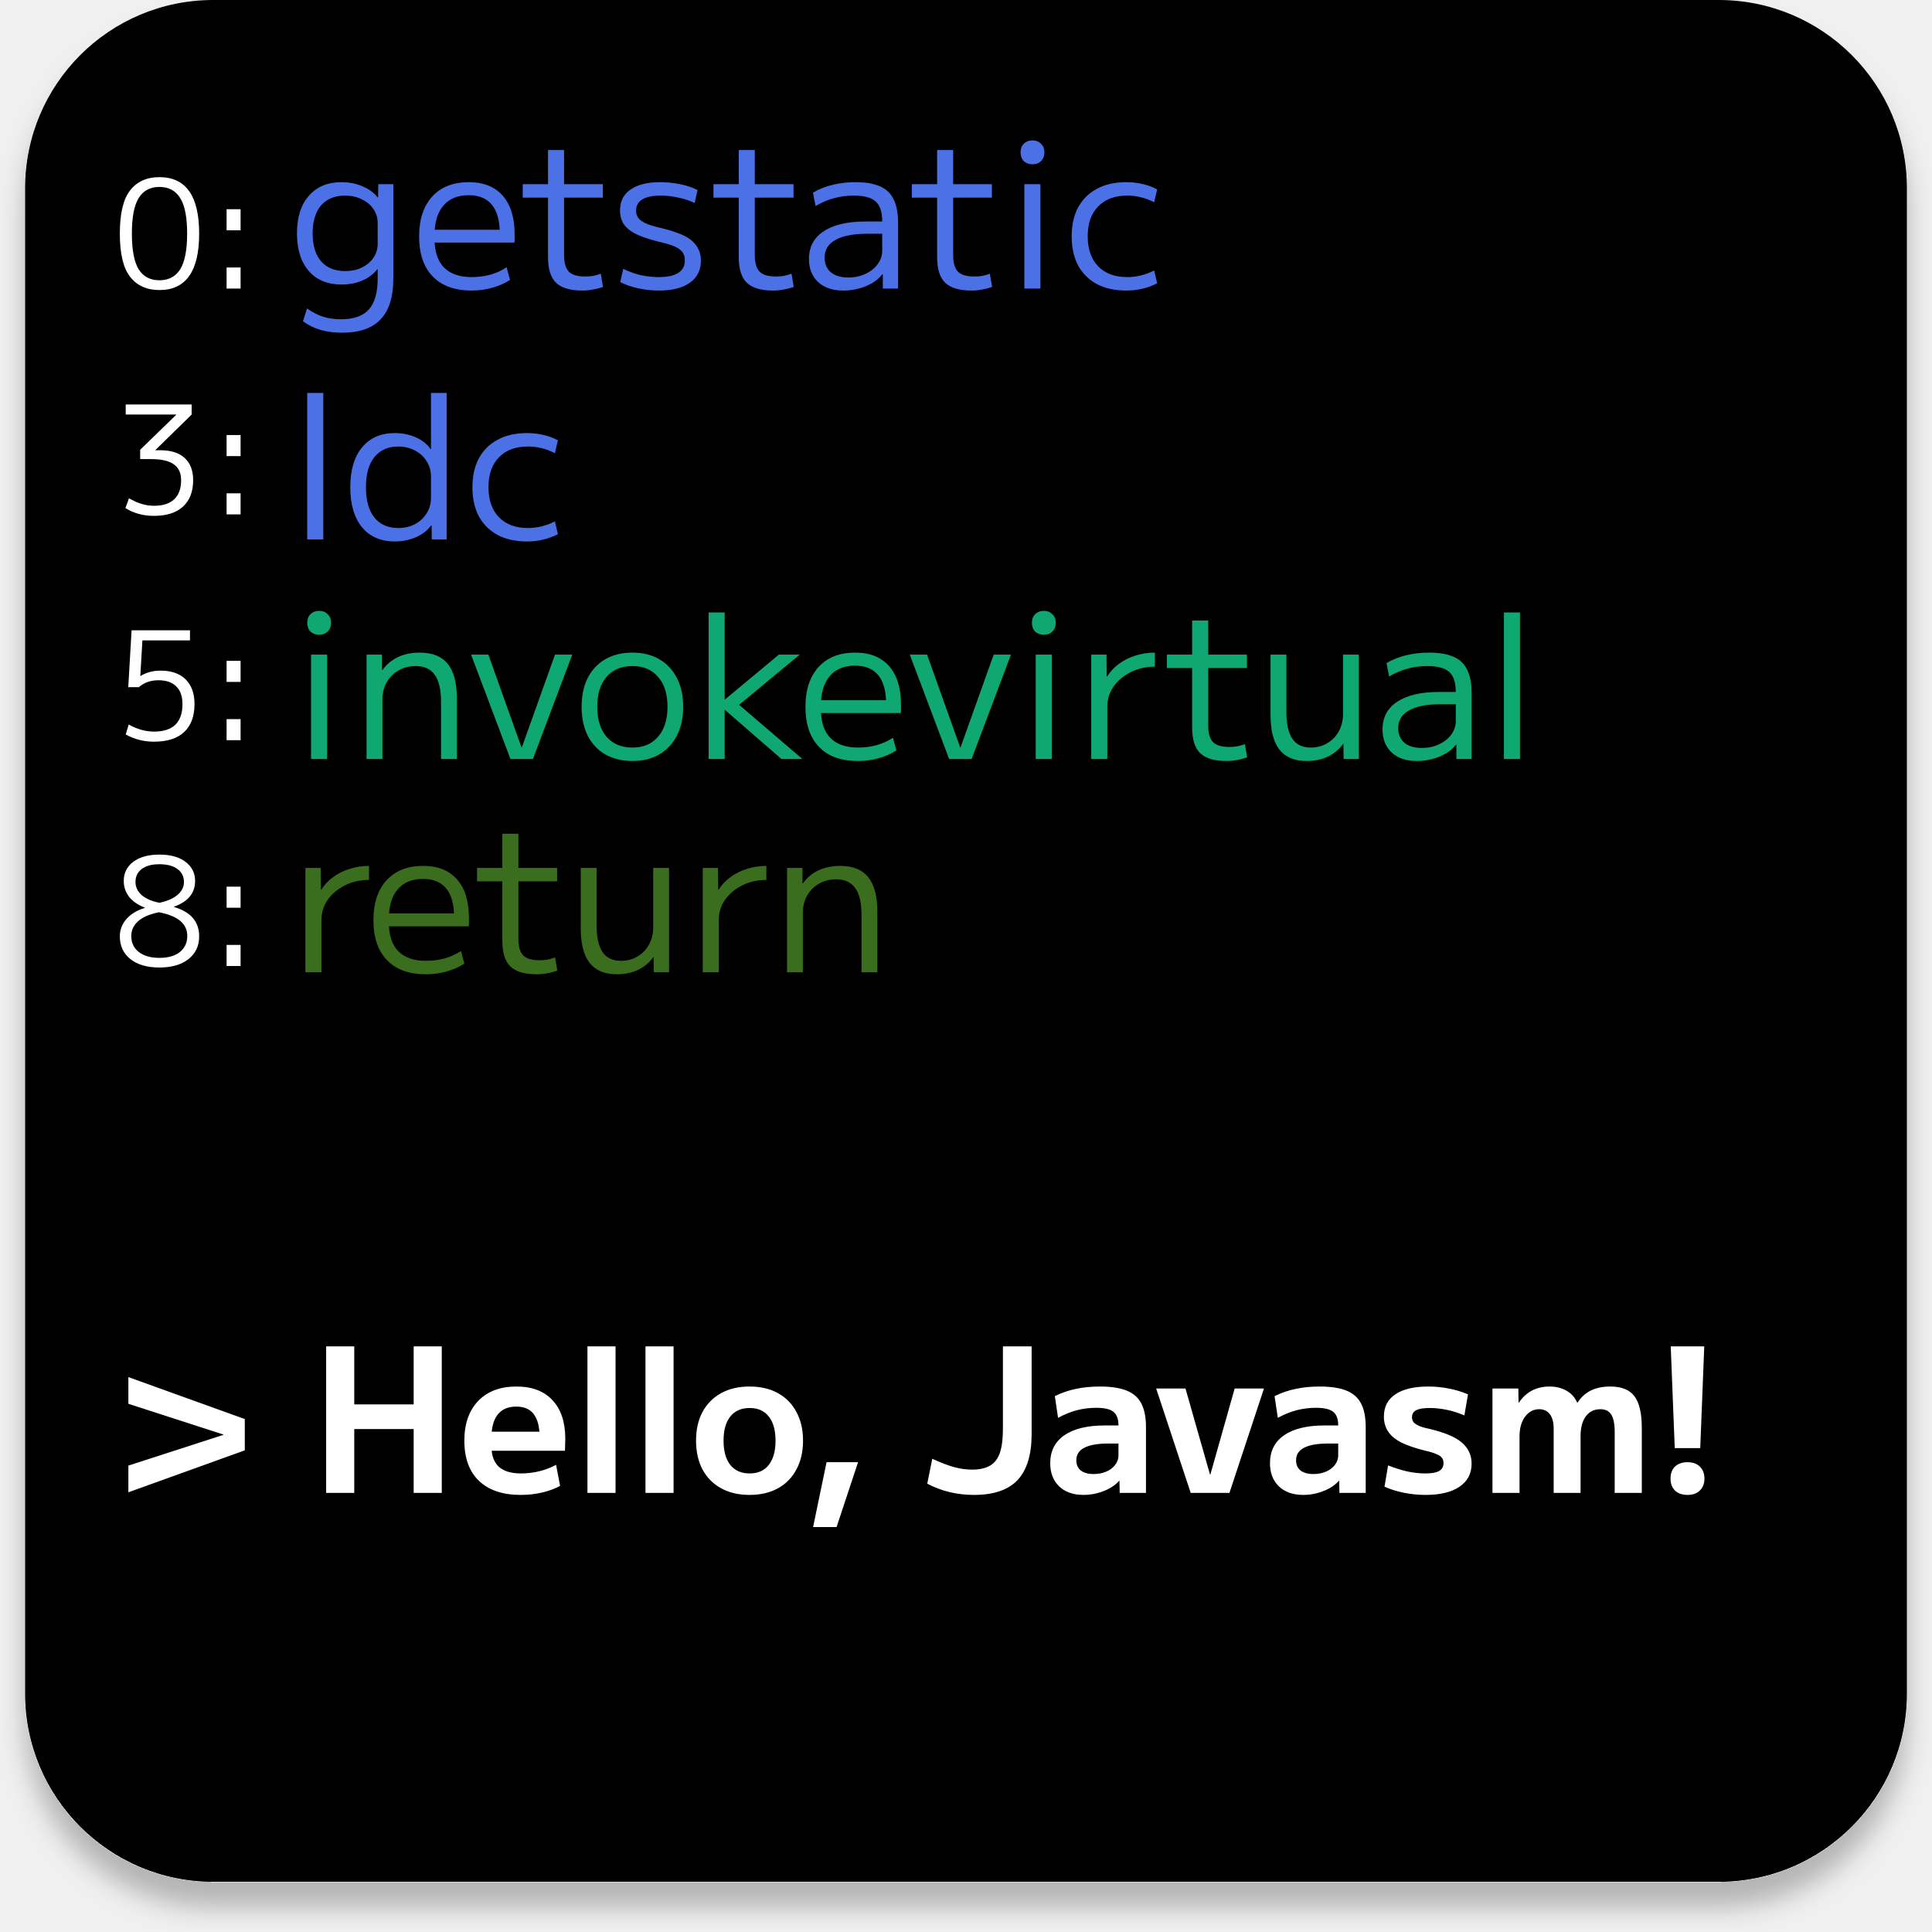
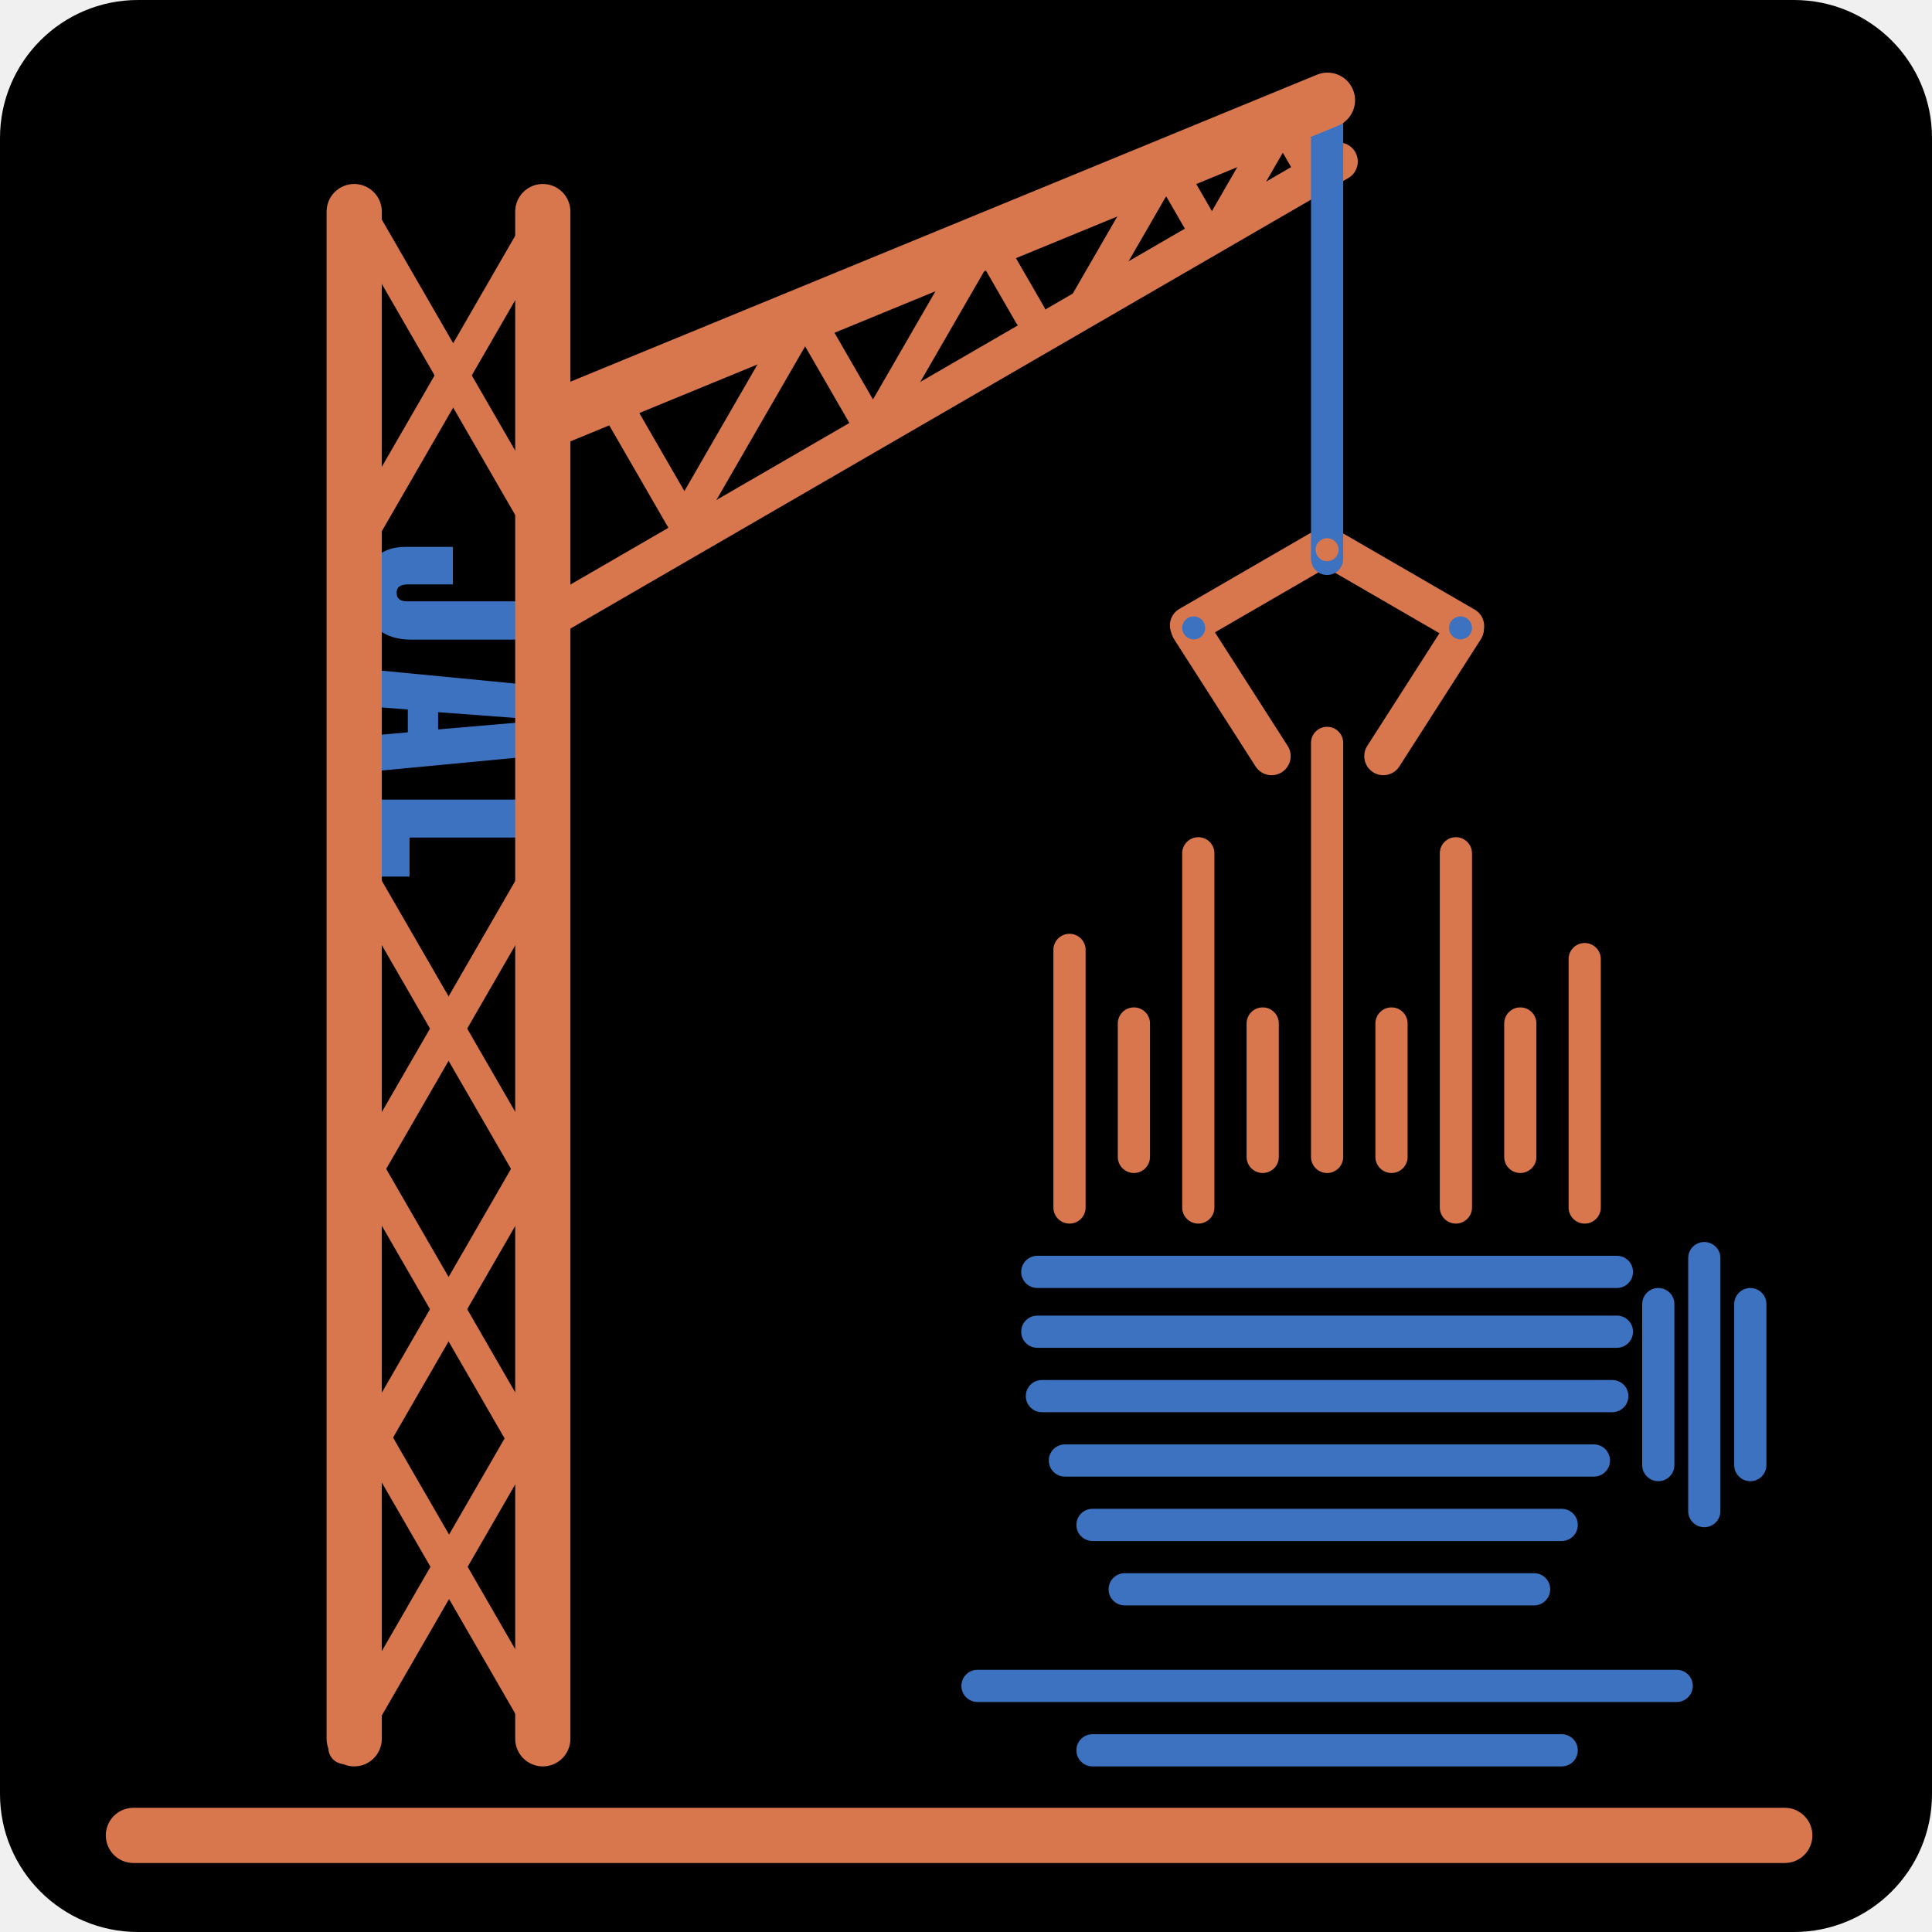
- <svg xmlns="http://www.w3.org/2000/svg" width="308" height="308" viewBox="0 0 308 308" fill="none">
-   <g filter="url(#filter0_d_1_2)">
-     <rect x="4" width="300" height="300" rx="30" fill="black" />
-     <path d="M25.416 28.24C29.64 28.24 31.752 31.24 31.752 37.24C31.752 43.24 29.64 46.24 25.416 46.24C23.416 46.24 21.864 45.544 20.76 44.152C19.656 42.76 19.104 40.456 19.104 37.24C19.104 34.024 19.656 31.72 20.76 30.328C21.864 28.936 23.416 28.24 25.416 28.24ZM22.104 42.928C22.84 44.096 23.944 44.68 25.416 44.68C26.888 44.68 27.992 44.096 28.728 42.928C29.464 41.744 29.832 39.848 29.832 37.24C29.832 34.632 29.464 32.744 28.728 31.576C27.992 30.392 26.888 29.8 25.416 29.8C23.944 29.8 22.84 30.392 22.104 31.576C21.384 32.744 21.024 34.632 21.024 37.24C21.024 39.848 21.384 41.744 22.104 42.928ZM36.123 36.712V33.352H38.355V36.712H36.123ZM36.123 46V42.64H38.355V46H36.123ZM20.04 64.48H30.552V66.088L24.792 71.728V71.776H25.536C27.232 71.776 28.528 72.184 29.424 73C30.336 73.816 30.792 75 30.792 76.552C30.792 78.376 30.248 79.784 29.16 80.776C28.088 81.752 26.552 82.24 24.552 82.24C22.824 82.24 21.304 81.824 19.992 80.992L20.568 79.432C21.912 80.232 23.24 80.632 24.552 80.632C25.96 80.632 27.032 80.288 27.768 79.6C28.504 78.912 28.872 77.896 28.872 76.552C28.872 75.416 28.488 74.576 27.72 74.032C26.968 73.472 25.76 73.192 24.096 73.192H22.344V71.704L28.08 66.136V66.088H20.04V64.48ZM36.123 72.712V69.352H38.355V72.712H36.123ZM36.123 82V78.64H38.355V82H36.123ZM30.288 102.088H22.704L22.368 107.752H22.416C23.36 107.192 24.424 106.912 25.608 106.912C27.32 106.912 28.648 107.376 29.592 108.304C30.536 109.232 31.008 110.544 31.008 112.24C31.008 114.192 30.456 115.68 29.352 116.704C28.264 117.728 26.664 118.24 24.552 118.24C22.92 118.24 21.416 117.856 20.04 117.088L20.52 115.504C21.864 116.256 23.208 116.632 24.552 116.632C27.576 116.632 29.088 115.168 29.088 112.24C29.088 111.008 28.76 110.072 28.104 109.432C27.448 108.776 26.504 108.448 25.272 108.448C24.008 108.448 22.96 108.816 22.128 109.552H20.448L20.976 100.48H30.288V102.088ZM36.123 108.712V105.352H38.355V108.712H36.123ZM36.123 118V114.64H38.355V118H36.123ZM21.24 137.392C22.264 136.624 23.656 136.24 25.416 136.24C27.176 136.24 28.56 136.624 29.568 137.392C30.592 138.16 31.104 139.176 31.104 140.44C31.104 142.376 29.984 143.744 27.744 144.544V144.592C30.416 145.376 31.752 146.936 31.752 149.272C31.752 150.792 31.184 152 30.048 152.896C28.928 153.792 27.384 154.24 25.416 154.24C23.448 154.24 21.904 153.792 20.784 152.896C19.664 152 19.104 150.792 19.104 149.272C19.104 148.248 19.448 147.336 20.136 146.536C20.824 145.736 21.808 145.136 23.088 144.736V144.688C22.016 144.288 21.184 143.72 20.592 142.984C20.016 142.248 19.728 141.4 19.728 140.44C19.728 139.176 20.232 138.16 21.24 137.392ZM25.416 143.92C26.648 143.664 27.608 143.248 28.296 142.672C28.984 142.08 29.328 141.392 29.328 140.608C29.328 139.744 28.984 139.056 28.296 138.544C27.608 138.032 26.648 137.776 25.416 137.776C24.2 137.776 23.256 138.032 22.584 138.544C21.928 139.04 21.6 139.728 21.6 140.608C21.6 141.408 21.928 142.104 22.584 142.696C23.256 143.272 24.2 143.68 25.416 143.92ZM25.344 145.432C23.888 145.72 22.784 146.192 22.032 146.848C21.296 147.504 20.928 148.288 20.928 149.2C20.928 150.288 21.328 151.144 22.128 151.768C22.928 152.392 24.024 152.704 25.416 152.704C26.808 152.704 27.896 152.392 28.68 151.768C29.464 151.128 29.856 150.272 29.856 149.2C29.856 147.264 28.352 146.008 25.344 145.432ZM36.123 144.712V141.352H38.355V144.712H36.123ZM36.123 154V150.64H38.355V154H36.123Z" fill="white" />
-     <path d="M54.544 53.04C53.264 53.04 52.112 52.891 51.088 52.592C50.064 52.293 49.136 51.835 48.304 51.216L48.944 49.168C49.776 49.765 50.619 50.203 51.472 50.48C52.325 50.757 53.285 50.896 54.352 50.896C56.4 50.896 57.883 50.373 58.8 49.328C59.739 48.304 60.208 46.661 60.208 44.4V42.928H60.144C59.568 43.675 58.779 44.272 57.776 44.72C56.773 45.147 55.664 45.36 54.448 45.36C52.229 45.36 50.491 44.645 49.232 43.216C47.973 41.765 47.344 39.76 47.344 37.2C47.344 34.64 47.973 32.645 49.232 31.216C50.491 29.765 52.229 29.04 54.448 29.04C55.664 29.04 56.784 29.264 57.808 29.712C58.832 30.139 59.632 30.725 60.208 31.472H60.272L60.304 29.36H62.704V44.4C62.704 47.323 62.032 49.488 60.688 50.896C59.365 52.325 57.317 53.04 54.544 53.04ZM54.992 43.216C55.995 43.216 56.88 43.035 57.648 42.672C58.437 42.288 59.056 41.776 59.504 41.136C59.973 40.475 60.208 39.717 60.208 38.864V35.536C60.208 34.704 59.973 33.957 59.504 33.296C59.056 32.635 58.437 32.123 57.648 31.76C56.88 31.376 55.995 31.184 54.992 31.184C53.371 31.184 52.101 31.707 51.184 32.752C50.288 33.797 49.84 35.28 49.84 37.2C49.84 39.12 50.288 40.603 51.184 41.648C52.101 42.693 53.371 43.216 54.992 43.216ZM75.165 46.32C72.499 46.32 70.44 45.573 68.99 44.08C67.539 42.587 66.814 40.453 66.814 37.68C66.814 34.992 67.507 32.88 68.894 31.344C70.302 29.808 72.243 29.04 74.718 29.04C77.085 29.04 78.899 29.765 80.157 31.216C81.416 32.645 82.046 34.704 82.046 37.392C82.046 37.605 82.046 37.829 82.046 38.064C82.046 38.299 82.035 38.501 82.013 38.672H68.189V36.624H80.157L79.677 37.296C79.677 35.227 79.261 33.68 78.43 32.656C77.597 31.632 76.36 31.12 74.718 31.12C72.968 31.12 71.624 31.675 70.686 32.784C69.747 33.872 69.278 35.429 69.278 37.456V38.096C69.278 40.101 69.779 41.616 70.781 42.64C71.784 43.664 73.256 44.176 75.198 44.176C76.222 44.176 77.213 44.048 78.174 43.792C79.133 43.515 79.998 43.12 80.766 42.608L81.309 44.624C80.499 45.157 79.56 45.573 78.493 45.872C77.448 46.171 76.339 46.32 75.165 46.32ZM92.836 46.32C90.916 46.32 89.519 45.904 88.644 45.072C87.791 44.24 87.364 42.875 87.364 40.976V31.504H83.332V29.36H87.364V23.92H89.924V29.36H96.1V31.504H89.924V40.656C89.924 41.893 90.18 42.779 90.692 43.312C91.204 43.824 92.068 44.08 93.284 44.08C93.753 44.08 94.18 44.048 94.564 43.984C94.948 43.899 95.353 43.781 95.78 43.632L96.132 45.744C95.577 45.936 95.033 46.075 94.5 46.16C93.988 46.267 93.433 46.32 92.836 46.32ZM105.053 46.32C103.922 46.32 102.823 46.203 101.757 45.968C100.69 45.733 99.73 45.403 98.877 44.976L99.357 42.864C100.253 43.291 101.17 43.621 102.109 43.856C103.069 44.069 104.039 44.176 105.021 44.176C106.386 44.176 107.421 43.952 108.125 43.504C108.829 43.056 109.181 42.395 109.181 41.52C109.181 40.923 109.021 40.443 108.701 40.08C108.381 39.717 107.911 39.419 107.293 39.184C106.674 38.949 105.885 38.725 104.925 38.512C103.645 38.192 102.546 37.829 101.629 37.424C100.733 37.019 100.039 36.507 99.549 35.888C99.079 35.248 98.845 34.469 98.845 33.552C98.845 32.101 99.399 30.992 100.509 30.224C101.639 29.435 103.218 29.04 105.245 29.04C106.311 29.04 107.367 29.147 108.413 29.36C109.458 29.573 110.386 29.883 111.197 30.288L110.749 32.368C109.959 31.984 109.095 31.696 108.157 31.504C107.218 31.291 106.279 31.184 105.341 31.184C104.039 31.184 103.058 31.387 102.397 31.792C101.735 32.197 101.405 32.795 101.405 33.584C101.405 34.096 101.554 34.523 101.853 34.864C102.173 35.205 102.631 35.493 103.229 35.728C103.847 35.963 104.594 36.176 105.469 36.368C106.45 36.603 107.325 36.869 108.093 37.168C108.882 37.445 109.543 37.787 110.077 38.192C110.61 38.597 111.015 39.077 111.293 39.632C111.591 40.165 111.741 40.805 111.741 41.552C111.741 43.067 111.154 44.24 109.981 45.072C108.807 45.904 107.165 46.32 105.053 46.32ZM123.242 46.32C121.322 46.32 119.925 45.904 119.05 45.072C118.197 44.24 117.77 42.875 117.77 40.976V31.504H113.738V29.36H117.77V23.92H120.33V29.36H126.506V31.504H120.33V40.656C120.33 41.893 120.586 42.779 121.098 43.312C121.61 43.824 122.474 44.08 123.69 44.08C124.16 44.08 124.586 44.048 124.97 43.984C125.354 43.899 125.76 43.781 126.186 43.632L126.538 45.744C125.984 45.936 125.44 46.075 124.906 46.16C124.394 46.267 123.84 46.32 123.242 46.32ZM134.435 46.32C132.75 46.32 131.416 45.872 130.435 44.976C129.454 44.059 128.963 42.832 128.963 41.296C128.963 39.376 129.742 37.904 131.299 36.88C132.856 35.835 135.086 35.312 137.987 35.312H140.643C140.643 33.797 140.291 32.731 139.587 32.112C138.904 31.493 137.742 31.184 136.099 31.184C134.968 31.184 133.912 31.323 132.931 31.6C131.971 31.856 131 32.272 130.019 32.848L129.603 30.704C130.606 30.128 131.662 29.712 132.771 29.456C133.88 29.179 135.086 29.04 136.387 29.04C138.008 29.04 139.31 29.264 140.291 29.712C141.294 30.139 142.019 30.832 142.467 31.792C142.936 32.731 143.171 33.979 143.171 35.536V46H140.739V43.728H140.643C140.088 44.496 139.224 45.125 138.051 45.616C136.899 46.085 135.694 46.32 134.435 46.32ZM135.235 44.24C136.238 44.24 137.144 44.048 137.955 43.664C138.787 43.28 139.438 42.768 139.907 42.128C140.398 41.467 140.643 40.741 140.643 39.952V37.264H138.307C136.046 37.264 134.339 37.595 133.187 38.256C132.035 38.896 131.459 39.835 131.459 41.072C131.459 42.053 131.79 42.832 132.451 43.408C133.112 43.963 134.04 44.24 135.235 44.24ZM154.867 46.32C152.947 46.32 151.55 45.904 150.675 45.072C149.822 44.24 149.395 42.875 149.395 40.976V31.504H145.363V29.36H149.395V23.92H151.955V29.36H158.131V31.504H151.955V40.656C151.955 41.893 152.211 42.779 152.723 43.312C153.235 43.824 154.099 44.08 155.315 44.08C155.785 44.08 156.211 44.048 156.595 43.984C156.979 43.899 157.385 43.781 157.811 43.632L158.163 45.744C157.609 45.936 157.065 46.075 156.531 46.16C156.019 46.267 155.465 46.32 154.867 46.32ZM163.303 46V29.36H165.863V46H163.303ZM164.583 26.192C164.028 26.192 163.569 26.021 163.207 25.68C162.865 25.317 162.695 24.848 162.695 24.272C162.695 23.717 162.865 23.269 163.207 22.928C163.569 22.565 164.028 22.384 164.583 22.384C165.159 22.384 165.617 22.565 165.959 22.928C166.321 23.269 166.503 23.717 166.503 24.272C166.503 24.848 166.321 25.317 165.959 25.68C165.617 26.021 165.159 26.192 164.583 26.192ZM179.549 46.32C177.735 46.32 176.178 45.979 174.877 45.296C173.575 44.592 172.573 43.6 171.869 42.32C171.186 41.019 170.845 39.472 170.845 37.68C170.845 35.888 171.186 34.352 171.869 33.072C172.573 31.771 173.575 30.779 174.877 30.096C176.178 29.392 177.735 29.04 179.549 29.04C180.445 29.04 181.298 29.136 182.109 29.328C182.919 29.499 183.709 29.787 184.477 30.192L183.997 32.24C183.271 31.877 182.557 31.611 181.853 31.44C181.149 31.269 180.434 31.184 179.709 31.184C177.725 31.184 176.178 31.76 175.069 32.912C173.959 34.043 173.405 35.632 173.405 37.68C173.405 39.707 173.959 41.296 175.069 42.448C176.178 43.6 177.725 44.176 179.709 44.176C180.434 44.176 181.149 44.091 181.853 43.92C182.557 43.749 183.271 43.483 183.997 43.12L184.477 45.168C183.709 45.552 182.919 45.84 182.109 46.032C181.298 46.224 180.445 46.32 179.549 46.32Z" fill="#4C70E5" />
-     <path d="M48.976 86V62.64H51.536V86H48.976ZM62.948 86.32C60.708 86.32 58.959 85.563 57.7 84.048C56.463 82.512 55.844 80.389 55.844 77.68C55.844 74.971 56.463 72.859 57.7 71.344C58.959 69.808 60.708 69.04 62.948 69.04C64.143 69.04 65.252 69.264 66.276 69.712C67.3 70.16 68.089 70.789 68.644 71.6H68.708V62.64H71.204V86H68.836L68.804 83.76H68.74C68.164 84.549 67.353 85.179 66.308 85.648C65.263 86.096 64.143 86.32 62.948 86.32ZM63.46 84.176C64.484 84.176 65.38 83.973 66.148 83.568C66.937 83.141 67.556 82.565 68.004 81.84C68.473 81.115 68.708 80.283 68.708 79.344V76.016C68.708 75.077 68.473 74.245 68.004 73.52C67.556 72.795 66.937 72.229 66.148 71.824C65.38 71.397 64.484 71.184 63.46 71.184C61.86 71.184 60.601 71.749 59.684 72.88C58.788 73.989 58.34 75.589 58.34 77.68C58.34 79.771 58.788 81.381 59.684 82.512C60.601 83.621 61.86 84.176 63.46 84.176ZM84.017 86.32C82.204 86.32 80.647 85.979 79.346 85.296C78.044 84.592 77.041 83.6 76.338 82.32C75.655 81.019 75.314 79.472 75.314 77.68C75.314 75.888 75.655 74.352 76.338 73.072C77.041 71.771 78.044 70.779 79.346 70.096C80.647 69.392 82.204 69.04 84.017 69.04C84.913 69.04 85.767 69.136 86.578 69.328C87.388 69.499 88.177 69.787 88.945 70.192L88.466 72.24C87.74 71.877 87.025 71.611 86.322 71.44C85.618 71.269 84.903 71.184 84.177 71.184C82.194 71.184 80.647 71.76 79.537 72.912C78.428 74.043 77.874 75.632 77.874 77.68C77.874 79.707 78.428 81.296 79.537 82.448C80.647 83.6 82.194 84.176 84.177 84.176C84.903 84.176 85.618 84.091 86.322 83.92C87.025 83.749 87.74 83.483 88.466 83.12L88.945 85.168C88.177 85.552 87.388 85.84 86.578 86.032C85.767 86.224 84.913 86.32 84.017 86.32Z" fill="#4C70E5" />
-     <path d="M49.584 121V104.36H52.144V121H49.584ZM50.864 101.192C50.309 101.192 49.851 101.021 49.488 100.68C49.147 100.317 48.976 99.848 48.976 99.272C48.976 98.717 49.147 98.269 49.488 97.928C49.851 97.565 50.309 97.384 50.864 97.384C51.44 97.384 51.899 97.565 52.24 97.928C52.603 98.269 52.784 98.717 52.784 99.272C52.784 99.848 52.603 100.317 52.24 100.68C51.899 101.021 51.44 101.192 50.864 101.192ZM58.438 121V104.36H60.902V106.824H60.966C61.627 105.907 62.459 105.213 63.462 104.744C64.486 104.275 65.638 104.04 66.918 104.04C68.945 104.04 70.438 104.648 71.398 105.864C72.358 107.059 72.838 108.904 72.838 111.4V121H70.31V111.848C70.31 109.928 69.979 108.509 69.318 107.592C68.657 106.653 67.643 106.184 66.278 106.184C65.254 106.184 64.337 106.419 63.526 106.888C62.737 107.336 62.107 107.965 61.638 108.776C61.19 109.565 60.966 110.483 60.966 111.528V121H58.438ZM81.374 121L75.102 104.36H77.854L83.134 119.144H83.198L88.478 104.36H91.23L84.958 121H81.374ZM100.816 121.32C99.173 121.32 97.733 120.968 96.496 120.264C95.28 119.56 94.341 118.557 93.68 117.256C93.04 115.955 92.72 114.429 92.72 112.68C92.72 110.909 93.04 109.384 93.68 108.104C94.341 106.803 95.28 105.8 96.496 105.096C97.733 104.392 99.173 104.04 100.816 104.04C102.48 104.04 103.909 104.392 105.104 105.096C106.32 105.8 107.258 106.803 107.92 108.104C108.581 109.384 108.912 110.909 108.912 112.68C108.912 114.429 108.581 115.955 107.92 117.256C107.258 118.557 106.32 119.56 105.104 120.264C103.909 120.968 102.48 121.32 100.816 121.32ZM100.816 119.176C102.565 119.176 103.93 118.6 104.912 117.448C105.914 116.296 106.416 114.707 106.416 112.68C106.416 110.632 105.914 109.043 104.912 107.912C103.93 106.76 102.565 106.184 100.816 106.184C99.066 106.184 97.69 106.76 96.688 107.912C95.706 109.043 95.216 110.632 95.216 112.68C95.216 114.707 95.706 116.296 96.688 117.448C97.69 118.6 99.066 119.176 100.816 119.176ZM112.969 121V97.64H115.529V111.496H115.593L124.169 104.36H127.497L117.833 112.36L127.913 121H124.585L115.593 113.192H115.529V121H112.969ZM136.759 121.32C134.093 121.32 132.034 120.573 130.583 119.08C129.133 117.587 128.407 115.453 128.407 112.68C128.407 109.992 129.101 107.88 130.487 106.344C131.895 104.808 133.837 104.04 136.311 104.04C138.679 104.04 140.493 104.765 141.751 106.216C143.01 107.645 143.639 109.704 143.639 112.392C143.639 112.605 143.639 112.829 143.639 113.064C143.639 113.299 143.629 113.501 143.607 113.672H129.783V111.624H141.751L141.271 112.296C141.271 110.227 140.855 108.68 140.023 107.656C139.191 106.632 137.954 106.12 136.311 106.12C134.562 106.12 133.218 106.675 132.279 107.784C131.341 108.872 130.871 110.429 130.871 112.456V113.096C130.871 115.101 131.373 116.616 132.375 117.64C133.378 118.664 134.85 119.176 136.791 119.176C137.815 119.176 138.807 119.048 139.767 118.792C140.727 118.515 141.591 118.12 142.359 117.608L142.903 119.624C142.093 120.157 141.154 120.573 140.087 120.872C139.042 121.171 137.933 121.32 136.759 121.32ZM151.312 121L145.04 104.36H147.792L153.072 119.144H153.135L158.416 104.36H161.168L154.896 121H151.312ZM165.115 121V104.36H167.675V121H165.115ZM166.395 101.192C165.841 101.192 165.382 101.021 165.019 100.68C164.678 100.317 164.507 99.848 164.507 99.272C164.507 98.717 164.678 98.269 165.019 97.928C165.382 97.565 165.841 97.384 166.395 97.384C166.971 97.384 167.43 97.565 167.771 97.928C168.134 98.269 168.315 98.717 168.315 99.272C168.315 99.848 168.134 100.317 167.771 100.68C167.43 101.021 166.971 101.192 166.395 101.192ZM173.969 121V104.36H176.401L176.433 107.848H176.497C176.988 107.059 177.617 106.387 178.385 105.832C179.153 105.256 180.028 104.819 181.009 104.52C181.991 104.2 183.025 104.04 184.113 104.04V106.28C182.705 106.28 181.425 106.568 180.273 107.144C179.121 107.72 178.204 108.488 177.521 109.448C176.86 110.408 176.529 111.485 176.529 112.68V121H173.969ZM195.524 121.32C193.604 121.32 192.206 120.904 191.332 120.072C190.478 119.24 190.052 117.875 190.052 115.976V106.504H186.02V104.36H190.052V98.92H192.612V104.36H198.788V106.504H192.612V115.656C192.612 116.893 192.868 117.779 193.38 118.312C193.892 118.824 194.756 119.08 195.972 119.08C196.441 119.08 196.868 119.048 197.252 118.984C197.636 118.899 198.041 118.781 198.468 118.632L198.82 120.744C198.265 120.936 197.721 121.075 197.188 121.16C196.676 121.267 196.121 121.32 195.524 121.32ZM208.311 121.32C206.37 121.32 204.919 120.712 203.959 119.496C203.02 118.28 202.551 116.435 202.551 113.96V104.36H205.079V113.512C205.079 115.432 205.399 116.861 206.039 117.8C206.679 118.717 207.65 119.176 208.951 119.176C209.954 119.176 210.839 118.941 211.607 118.472C212.396 118.003 213.004 117.373 213.431 116.584C213.879 115.773 214.103 114.856 214.103 113.832V104.36H216.631V121H214.199L214.167 118.536C213.527 119.432 212.706 120.125 211.703 120.616C210.7 121.085 209.57 121.32 208.311 121.32ZM225.873 121.32C224.187 121.32 222.854 120.872 221.873 119.976C220.891 119.059 220.401 117.832 220.401 116.296C220.401 114.376 221.179 112.904 222.737 111.88C224.294 110.835 226.523 110.312 229.425 110.312H232.081C232.081 108.797 231.729 107.731 231.025 107.112C230.342 106.493 229.179 106.184 227.536 106.184C226.406 106.184 225.35 106.323 224.369 106.6C223.409 106.856 222.438 107.272 221.457 107.848L221.041 105.704C222.043 105.128 223.099 104.712 224.209 104.456C225.318 104.179 226.523 104.04 227.825 104.04C229.446 104.04 230.747 104.264 231.729 104.712C232.731 105.139 233.457 105.832 233.905 106.792C234.374 107.731 234.609 108.979 234.609 110.536V121H232.177V118.728H232.081C231.526 119.496 230.662 120.125 229.489 120.616C228.337 121.085 227.131 121.32 225.873 121.32ZM226.673 119.24C227.675 119.24 228.582 119.048 229.393 118.664C230.225 118.28 230.875 117.768 231.345 117.128C231.835 116.467 232.081 115.741 232.081 114.952V112.264H229.745C227.483 112.264 225.777 112.595 224.625 113.256C223.473 113.896 222.897 114.835 222.897 116.072C222.897 117.053 223.227 117.832 223.889 118.408C224.55 118.963 225.478 119.24 226.673 119.24ZM239.757 121V97.64H242.317V121H239.757Z" fill="#0FA873" />
-     <path d="M48.688 155V138.36H51.12L51.152 141.848H51.216C51.707 141.059 52.336 140.387 53.104 139.832C53.872 139.256 54.747 138.819 55.728 138.52C56.709 138.2 57.744 138.04 58.832 138.04V140.28C57.424 140.28 56.144 140.568 54.992 141.144C53.84 141.72 52.923 142.488 52.24 143.448C51.579 144.408 51.248 145.485 51.248 146.68V155H48.688ZM67.884 155.32C65.218 155.32 63.159 154.573 61.708 153.08C60.258 151.587 59.532 149.453 59.532 146.68C59.532 143.992 60.226 141.88 61.612 140.344C63.02 138.808 64.962 138.04 67.436 138.04C69.804 138.04 71.618 138.765 72.876 140.216C74.135 141.645 74.764 143.704 74.764 146.392C74.764 146.605 74.764 146.829 74.764 147.064C74.764 147.299 74.754 147.501 74.732 147.672H60.908V145.624H72.876L72.396 146.296C72.396 144.227 71.98 142.68 71.148 141.656C70.316 140.632 69.079 140.12 67.436 140.12C65.687 140.12 64.343 140.675 63.404 141.784C62.466 142.872 61.996 144.429 61.996 146.456V147.096C61.996 149.101 62.498 150.616 63.5 151.64C64.503 152.664 65.975 153.176 67.916 153.176C68.94 153.176 69.932 153.048 70.892 152.792C71.852 152.515 72.716 152.12 73.484 151.608L74.028 153.624C73.218 154.157 72.279 154.573 71.212 154.872C70.167 155.171 69.058 155.32 67.884 155.32ZM85.555 155.32C83.635 155.32 82.237 154.904 81.363 154.072C80.509 153.24 80.083 151.875 80.083 149.976V140.504H76.051V138.36H80.083V132.92H82.643V138.36H88.819V140.504H82.643V149.656C82.643 150.893 82.899 151.779 83.411 152.312C83.923 152.824 84.787 153.08 86.003 153.08C86.472 153.08 86.899 153.048 87.283 152.984C87.667 152.899 88.072 152.781 88.499 152.632L88.851 154.744C88.296 154.936 87.752 155.075 87.219 155.16C86.707 155.267 86.152 155.32 85.555 155.32ZM98.342 155.32C96.401 155.32 94.95 154.712 93.99 153.496C93.052 152.28 92.582 150.435 92.582 147.96V138.36H95.11V147.512C95.11 149.432 95.43 150.861 96.07 151.8C96.71 152.717 97.681 153.176 98.982 153.176C99.985 153.176 100.87 152.941 101.638 152.472C102.428 152.003 103.036 151.373 103.462 150.584C103.91 149.773 104.134 148.856 104.134 147.832V138.36H106.662V155H104.23L104.198 152.536C103.558 153.432 102.737 154.125 101.734 154.616C100.732 155.085 99.601 155.32 98.342 155.32ZM112.032 155V138.36H114.464L114.496 141.848H114.56C115.05 141.059 115.68 140.387 116.448 139.832C117.216 139.256 118.09 138.819 119.072 138.52C120.053 138.2 121.088 138.04 122.176 138.04V140.28C120.768 140.28 119.488 140.568 118.336 141.144C117.184 141.72 116.266 142.488 115.584 143.448C114.922 144.408 114.592 145.485 114.592 146.68V155H112.032ZM125.469 155V138.36H127.933V140.824H127.997C128.659 139.907 129.491 139.213 130.493 138.744C131.517 138.275 132.669 138.04 133.949 138.04C135.976 138.04 137.469 138.648 138.429 139.864C139.389 141.059 139.869 142.904 139.869 145.4V155H137.341V145.848C137.341 143.928 137.011 142.509 136.349 141.592C135.688 140.653 134.675 140.184 133.309 140.184C132.285 140.184 131.368 140.419 130.557 140.888C129.768 141.336 129.139 141.965 128.669 142.776C128.221 143.565 127.997 144.483 127.997 145.528V155H125.469Z" fill="#5FB332" fill-opacity="0.61" />
-     <path d="M20.464 237.904V233.648L35.6 228.752V228.688L20.464 223.792V219.536L39.024 226.224V231.216L20.464 237.904ZM65.947 238V214.64H70.427V238H65.947ZM51.995 238V214.64H56.475V238H51.995ZM54.235 227.824V223.888H68.187V227.824H54.235ZM83.018 238.32C80.138 238.32 77.92 237.573 76.362 236.08C74.805 234.587 74.026 232.453 74.026 229.68C74.026 226.992 74.762 224.88 76.234 223.344C77.706 221.808 79.733 221.04 82.314 221.04C84.81 221.04 86.73 221.765 88.074 223.216C89.44 224.667 90.122 226.725 90.122 229.392C90.122 229.691 90.112 230.032 90.09 230.416C90.09 230.8 90.08 231.088 90.058 231.28H76.49V228.24H86.634L86.026 229.168C86.026 227.504 85.717 226.267 85.098 225.456C84.501 224.645 83.573 224.24 82.314 224.24C80.992 224.24 80 224.667 79.338 225.52C78.677 226.352 78.346 227.6 78.346 229.264V230.544C78.346 231.995 78.73 233.083 79.498 233.808C80.288 234.533 81.472 234.896 83.05 234.896C84.032 234.896 85.013 234.779 85.994 234.544C86.997 234.288 87.882 233.947 88.65 233.52L89.29 236.88C88.48 237.328 87.53 237.68 86.442 237.936C85.354 238.192 84.213 238.32 83.018 238.32ZM93.651 238V214.64H98.131V238H93.651ZM102.901 238V214.64H107.381V238H102.901ZM119.476 238.32C117.748 238.32 116.244 237.968 114.964 237.264C113.684 236.56 112.692 235.557 111.988 234.256C111.305 232.955 110.964 231.429 110.964 229.68C110.964 227.909 111.305 226.384 111.988 225.104C112.692 223.803 113.684 222.8 114.964 222.096C116.244 221.392 117.748 221.04 119.476 221.04C121.246 221.04 122.761 221.392 124.02 222.096C125.3 222.8 126.281 223.803 126.964 225.104C127.668 226.384 128.02 227.909 128.02 229.68C128.02 231.429 127.668 232.955 126.964 234.256C126.281 235.557 125.3 236.56 124.02 237.264C122.761 237.968 121.246 238.32 119.476 238.32ZM119.508 234.896C120.83 234.896 121.844 234.448 122.548 233.552C123.273 232.635 123.636 231.344 123.636 229.68C123.636 227.995 123.273 226.704 122.548 225.808C121.844 224.912 120.83 224.464 119.508 224.464C118.185 224.464 117.161 224.912 116.436 225.808C115.71 226.704 115.348 227.995 115.348 229.68C115.348 231.344 115.71 232.635 116.436 233.552C117.161 234.448 118.185 234.896 119.508 234.896ZM129.625 243.44L131.769 233.104H136.793L133.369 243.44H129.625ZM155.278 238.32C152.569 238.32 150.084 237.723 147.822 236.528L148.622 232.56C149.924 233.157 151.065 233.595 152.046 233.872C153.049 234.149 154.03 234.288 154.99 234.288C156.164 234.288 157.113 234.075 157.838 233.648C158.564 233.221 159.086 232.539 159.406 231.6C159.726 230.64 159.886 229.36 159.886 227.76V214.64H164.462V228.624C164.462 231.909 163.716 234.352 162.222 235.952C160.729 237.531 158.414 238.32 155.278 238.32ZM172.739 238.32C171.097 238.32 169.795 237.861 168.835 236.944C167.897 236.027 167.427 234.8 167.427 233.264C167.427 231.344 168.174 229.861 169.667 228.816C171.182 227.771 173.326 227.248 176.099 227.248H178.307C178.307 226.224 178.041 225.499 177.507 225.072C176.974 224.645 176.057 224.432 174.755 224.432C173.71 224.432 172.686 224.56 171.683 224.816C170.702 225.072 169.699 225.477 168.675 226.032L168.163 222.576C169.23 222.043 170.339 221.659 171.491 221.424C172.665 221.168 173.945 221.04 175.331 221.04C177.102 221.04 178.521 221.253 179.587 221.68C180.675 222.107 181.465 222.8 181.955 223.76C182.446 224.699 182.691 225.947 182.691 227.504V238H178.499L178.467 236.08H178.403C177.806 236.763 176.985 237.307 175.939 237.712C174.894 238.117 173.827 238.32 172.739 238.32ZM174.339 234.992C175.086 234.992 175.758 234.864 176.355 234.608C176.953 234.352 177.422 234 177.763 233.552C178.126 233.083 178.307 232.571 178.307 232.016V230.128H176.739C175.011 230.128 173.721 230.352 172.867 230.8C172.014 231.227 171.587 231.899 171.587 232.816C171.587 233.499 171.822 234.032 172.291 234.416C172.782 234.8 173.465 234.992 174.339 234.992ZM189.822 238L184.318 221.36H188.99L192.894 235.056H192.958L196.83 221.36H201.502L195.998 238H189.822ZM207.771 238.32C206.128 238.32 204.827 237.861 203.867 236.944C202.928 236.027 202.459 234.8 202.459 233.264C202.459 231.344 203.205 229.861 204.699 228.816C206.213 227.771 208.357 227.248 211.131 227.248H213.339C213.339 226.224 213.072 225.499 212.539 225.072C212.005 224.645 211.088 224.432 209.786 224.432C208.741 224.432 207.717 224.56 206.715 224.816C205.733 225.072 204.731 225.477 203.707 226.032L203.195 222.576C204.261 222.043 205.371 221.659 206.523 221.424C207.696 221.168 208.976 221.04 210.363 221.04C212.133 221.04 213.552 221.253 214.619 221.68C215.707 222.107 216.496 222.8 216.987 223.76C217.477 224.699 217.722 225.947 217.722 227.504V238H213.531L213.499 236.08H213.435C212.837 236.763 212.016 237.307 210.97 237.712C209.925 238.117 208.859 238.32 207.771 238.32ZM209.371 234.992C210.117 234.992 210.789 234.864 211.387 234.608C211.984 234.352 212.453 234 212.795 233.552C213.157 233.083 213.339 232.571 213.339 232.016V230.128H211.771C210.043 230.128 208.752 230.352 207.899 230.8C207.045 231.227 206.619 231.899 206.619 232.816C206.619 233.499 206.853 234.032 207.323 234.416C207.813 234.8 208.496 234.992 209.371 234.992ZM227.276 238.32C226.081 238.32 224.908 238.203 223.756 237.968C222.625 237.733 221.612 237.413 220.716 237.008L221.292 233.616C222.316 234.021 223.329 234.341 224.332 234.576C225.335 234.789 226.305 234.896 227.244 234.896C228.225 234.896 228.951 234.768 229.42 234.512C229.889 234.235 230.124 233.808 230.124 233.232C230.124 232.891 230.039 232.613 229.868 232.4C229.697 232.165 229.388 231.963 228.94 231.792C228.513 231.6 227.905 231.419 227.116 231.248C225.601 230.864 224.364 230.437 223.404 229.968C222.444 229.477 221.74 228.891 221.292 228.208C220.844 227.525 220.62 226.736 220.62 225.84C220.62 224.283 221.228 223.099 222.444 222.288C223.66 221.456 225.42 221.04 227.724 221.04C228.833 221.04 229.911 221.147 230.956 221.36C232.001 221.552 233.025 221.861 234.028 222.288L233.452 225.648C232.513 225.243 231.575 224.944 230.636 224.752C229.697 224.56 228.78 224.464 227.884 224.464C226.924 224.464 226.22 224.581 225.772 224.816C225.324 225.051 225.1 225.424 225.1 225.936C225.1 226.235 225.185 226.501 225.356 226.736C225.548 226.949 225.857 227.152 226.284 227.344C226.711 227.515 227.287 227.675 228.012 227.824C229.164 228.101 230.145 228.411 230.956 228.752C231.788 229.093 232.471 229.488 233.004 229.936C233.537 230.384 233.932 230.885 234.188 231.44C234.465 231.995 234.604 232.624 234.604 233.328C234.604 234.907 233.964 236.133 232.684 237.008C231.404 237.883 229.601 238.32 227.276 238.32ZM237.927 238V221.36H242.055L242.087 223.6H242.151C242.727 222.747 243.42 222.107 244.231 221.68C245.063 221.253 245.991 221.04 247.015 221.04C248.06 221.04 248.967 221.264 249.735 221.712C250.503 222.139 251.068 222.768 251.431 223.6H251.495C252.092 222.704 252.817 222.053 253.671 221.648C254.524 221.243 255.537 221.04 256.711 221.04C258.503 221.04 259.783 221.552 260.551 222.576C261.34 223.579 261.735 225.275 261.735 227.664V238H257.415V228.304C257.415 227.024 257.233 226.096 256.871 225.52C256.508 224.944 255.932 224.656 255.143 224.656C254.14 224.656 253.361 225.04 252.807 225.808C252.252 226.555 251.975 227.6 251.975 228.944V238H247.687V227.76C247.687 226.757 247.484 225.989 247.079 225.456C246.673 224.923 246.108 224.656 245.383 224.656C244.465 224.656 243.708 225.061 243.111 225.872C242.535 226.661 242.247 227.685 242.247 228.944V238H237.927ZM266.988 230.864L266.348 214.64H271.692L271.052 230.864H266.988ZM269.036 238.32C268.183 238.32 267.511 238.085 267.02 237.616C266.551 237.147 266.316 236.517 266.316 235.728C266.316 234.917 266.551 234.277 267.02 233.808C267.511 233.339 268.183 233.104 269.036 233.104C269.868 233.104 270.519 233.339 270.988 233.808C271.479 234.277 271.724 234.917 271.724 235.728C271.724 236.517 271.479 237.147 270.988 237.616C270.519 238.085 269.868 238.32 269.036 238.32Z" fill="white" />
-   </g>
-   <defs>
-     <filter id="filter0_d_1_2" x="0" y="0" width="308" height="308" filterUnits="userSpaceOnUse" color-interpolation-filters="sRGB">
-       <feFlood flood-opacity="0" result="BackgroundImageFix" />
-       <feColorMatrix in="SourceAlpha" type="matrix" values="0 0 0 0 0 0 0 0 0 0 0 0 0 0 0 0 0 0 127 0" result="hardAlpha" />
-       <feOffset dy="4" />
-       <feGaussianBlur stdDeviation="2" />
-       <feComposite in2="hardAlpha" operator="out" />
-       <feColorMatrix type="matrix" values="0 0 0 0 0 0 0 0 0 0 0 0 0 0 0 0 0 0 0.25 0" />
-       <feBlend mode="normal" in2="BackgroundImageFix" result="effect1_dropShadow_1_2" />
-       <feBlend mode="normal" in="SourceGraphic" in2="effect1_dropShadow_1_2" result="shape" />
-     </filter>
-   </defs>
+ <svg xmlns="http://www.w3.org/2000/svg" width="420" height="420" viewBox="0 0 420 420" fill="none">
+   <rect width="420" height="420" rx="30" fill="black" />
+   <rect x="284.269" y="42.555" width="18.538" height="7" rx="3.5" transform="rotate(-120 284.269 42.5546)" fill="#D8774E" />
+   <path d="M82 173.828H123.25V182.078H89.031V190.562H82V173.828Z" fill="#3D72C0" />
+   <path d="M82 145.703L123.25 149.688V163.68L82 167.594V159.789L88.656 159.203V154.234L82 153.719V145.703ZM95.242 154.82V158.57L116.219 156.766V156.391L95.242 154.82Z" fill="#3D72C0" />
+   <path d="M78.625 128.969C78.625 127.109 78.984 125.414 79.703 123.883C80.422 122.352 81.484 121.133 82.891 120.227C84.312 119.336 86.055 118.891 88.117 118.891H98.453V127.047H88.609C87.891 127.047 87.312 127.188 86.875 127.469C86.438 127.766 86.219 128.234 86.219 128.875C86.219 130.109 86.977 130.727 88.492 130.727H120.25V139.047H89.312C87.125 139.047 85.227 138.617 83.617 137.758C82.023 136.898 80.789 135.711 79.914 134.195C79.055 132.68 78.625 130.938 78.625 128.969Z" fill="#3D72C0" />
+   <rect x="71" y="384" width="344" height="12" rx="6" transform="rotate(-90 70.9999 384)" fill="#D8774E" />
+   <rect x="112" y="384" width="344" height="12" rx="6" transform="rotate(-90 112 384)" fill="#D8774E" />
+   <rect x="23" y="393" width="371" height="12" rx="6" fill="#D8774E" />
+   <rect x="118.088" y="383.059" width="94.176" height="7" rx="3.5" transform="rotate(-120 118.088 383.059)" fill="#D8774E" />
+   <rect x="123.253" y="303.214" width="94.176" height="7" rx="3.5" transform="rotate(120 123.253 303.214)" fill="#D8774E" />
+   <rect x="117.986" y="327.059" width="94.176" height="7" rx="3.5" transform="rotate(-120 117.986 327.059)" fill="#D8774E" />
+   <rect x="123.15" y="247.214" width="94.176" height="7" rx="3.5" transform="rotate(120 123.15 247.214)" fill="#D8774E" />
+   <rect x="117.986" y="266.059" width="94.176" height="7" rx="3.5" transform="rotate(-120 117.986 266.059)" fill="#D8774E" />
+   <rect x="123.15" y="186.214" width="94.176" height="7" rx="3.5" transform="rotate(120 123.15 186.214)" fill="#D8774E" />
+   <rect x="118.986" y="124.059" width="94.176" height="7" rx="3.5" transform="rotate(-120 118.986 124.059)" fill="#D8774E" />
+   <rect x="148.957" y="121.067" width="39.914" height="7" rx="3.5" transform="rotate(-120 148.957 121.067)" fill="#D8774E" />
+   <rect x="178.995" y="68.417" width="53.867" height="7" rx="3.5" transform="rotate(120 178.995 68.4171)" fill="#D8774E" />
+   <rect x="186.509" y="95.178" width="33.018" height="7" rx="3.5" transform="rotate(-120 186.509 95.1777)" fill="#D8774E" />
+   <rect x="219.995" y="48.5" width="53.867" height="7" rx="3.5" transform="rotate(120 219.995 48.5)" fill="#D8774E" />
+   <rect x="222.677" y="73.272" width="27.354" height="7" rx="3.5" transform="rotate(-120 222.677 73.2718)" fill="#D8774E" />
+   <rect x="257.354" y="36.003" width="40.584" height="7" rx="3.5" transform="rotate(120 257.354 36.0027)" fill="#D8774E" />
+   <rect x="281.963" y="27.839" width="29.801" height="7" rx="3.5" transform="rotate(120 281.963 27.8388)" fill="#D8774E" />
+   <rect x="124.15" y="44.214" width="94.176" height="7" rx="3.5" transform="rotate(120 124.15 44.2136)" fill="#D8774E" />
+   <rect x="296.691" y="36.63" width="204.014" height="8.285" rx="4.143" transform="rotate(149.92 296.691 36.6296)" fill="#D8774E" />
+   <rect x="292.252" y="121.169" width="40.789" height="8.285" rx="4.143" transform="rotate(149.92 292.252 121.169)" fill="#D8774E" />
+   <rect x="320.015" y="141.767" width="41.132" height="8.285" rx="4.143" transform="rotate(-149.92 320.015 141.767)" fill="#D8774E" />
+   <rect x="295" y="165.635" width="41.132" height="8.285" rx="4.143" transform="rotate(-57.3564 295 165.635)" fill="#D8774E" />
+   <rect x="259.977" y="131" width="41.132" height="8.285" rx="4.143" transform="rotate(57.36 259.977 131)" fill="#D8774E" />
+   <rect x="285" y="125" width="105" height="7" rx="3.5" transform="rotate(-90 285 125)" fill="#3D72C0" />
+   <rect x="259.269" y="52.638" width="18.538" height="7" rx="3.5" transform="rotate(-120 259.269 52.6376)" fill="#D8774E" />
+   <rect x="114" y="87.086" width="192.297" height="12" rx="6" transform="rotate(-22.3513 114 87.086)" fill="#D8774E" />
+   <rect x="234" y="328" width="109" height="7" rx="3.5" fill="#3D72C0" />
+   <rect x="234" y="377" width="109" height="7" rx="3.5" fill="#3D72C0" />
+   <rect x="241" y="342" width="96" height="7" rx="3.5" fill="#3D72C0" />
+   <rect x="228" y="314" width="122" height="7" rx="3.5" fill="#3D72C0" />
+   <rect x="223" y="300" width="131" height="7" rx="3.5" fill="#3D72C0" />
+   <rect x="222" y="286" width="133" height="7" rx="3.5" fill="#3D72C0" />
+   <rect x="222" y="273" width="133" height="7" rx="3.5" fill="#3D72C0" />
+   <rect x="209" y="363" width="159" height="7" rx="3.5" fill="#3D72C0" />
+   <rect x="243" y="255" width="36" height="7" rx="3.5" transform="rotate(-90 243 255)" fill="#D8774E" />
+   <rect x="271" y="255" width="36" height="7" rx="3.5" transform="rotate(-90 271 255)" fill="#D8774E" />
+   <rect x="299" y="255" width="36" height="7" rx="3.5" transform="rotate(-90 299 255)" fill="#D8774E" />
+   <rect x="327" y="255" width="36" height="7" rx="3.5" transform="rotate(-90 327 255)" fill="#D8774E" />
+   <rect x="285" y="255" width="97" height="7" rx="3.5" transform="rotate(-90 285 255)" fill="#D8774E" />
+   <rect x="229" y="266" width="63" height="7" rx="3.5" transform="rotate(-90 229 266)" fill="#D8774E" />
+   <rect x="341" y="266" width="61" height="7" rx="3.5" transform="rotate(-90 341 266)" fill="#D8774E" />
+   <rect x="257" y="266" width="84" height="7" rx="3.5" transform="rotate(-90 257 266)" fill="#D8774E" />
+   <rect x="313" y="266" width="84" height="7" rx="3.5" transform="rotate(-90 313 266)" fill="#D8774E" />
+   <rect x="357" y="322" width="42" height="7" rx="3.5" transform="rotate(-90 357 322)" fill="#3D72C0" />
+   <rect x="367" y="332" width="62" height="7" rx="3.5" transform="rotate(-90 367 332)" fill="#3D72C0" />
+   <rect x="377" y="322" width="42" height="7" rx="3.5" transform="rotate(-90 377 322)" fill="#3D72C0" />
+   <circle cx="288.5" cy="119.5" r="2.5" fill="#D8774E" />
+   <circle cx="317.5" cy="136.5" r="2.5" fill="#3D72C0" />
+   <circle cx="259.5" cy="136.5" r="2.5" fill="#3D72C0" />
</svg>
